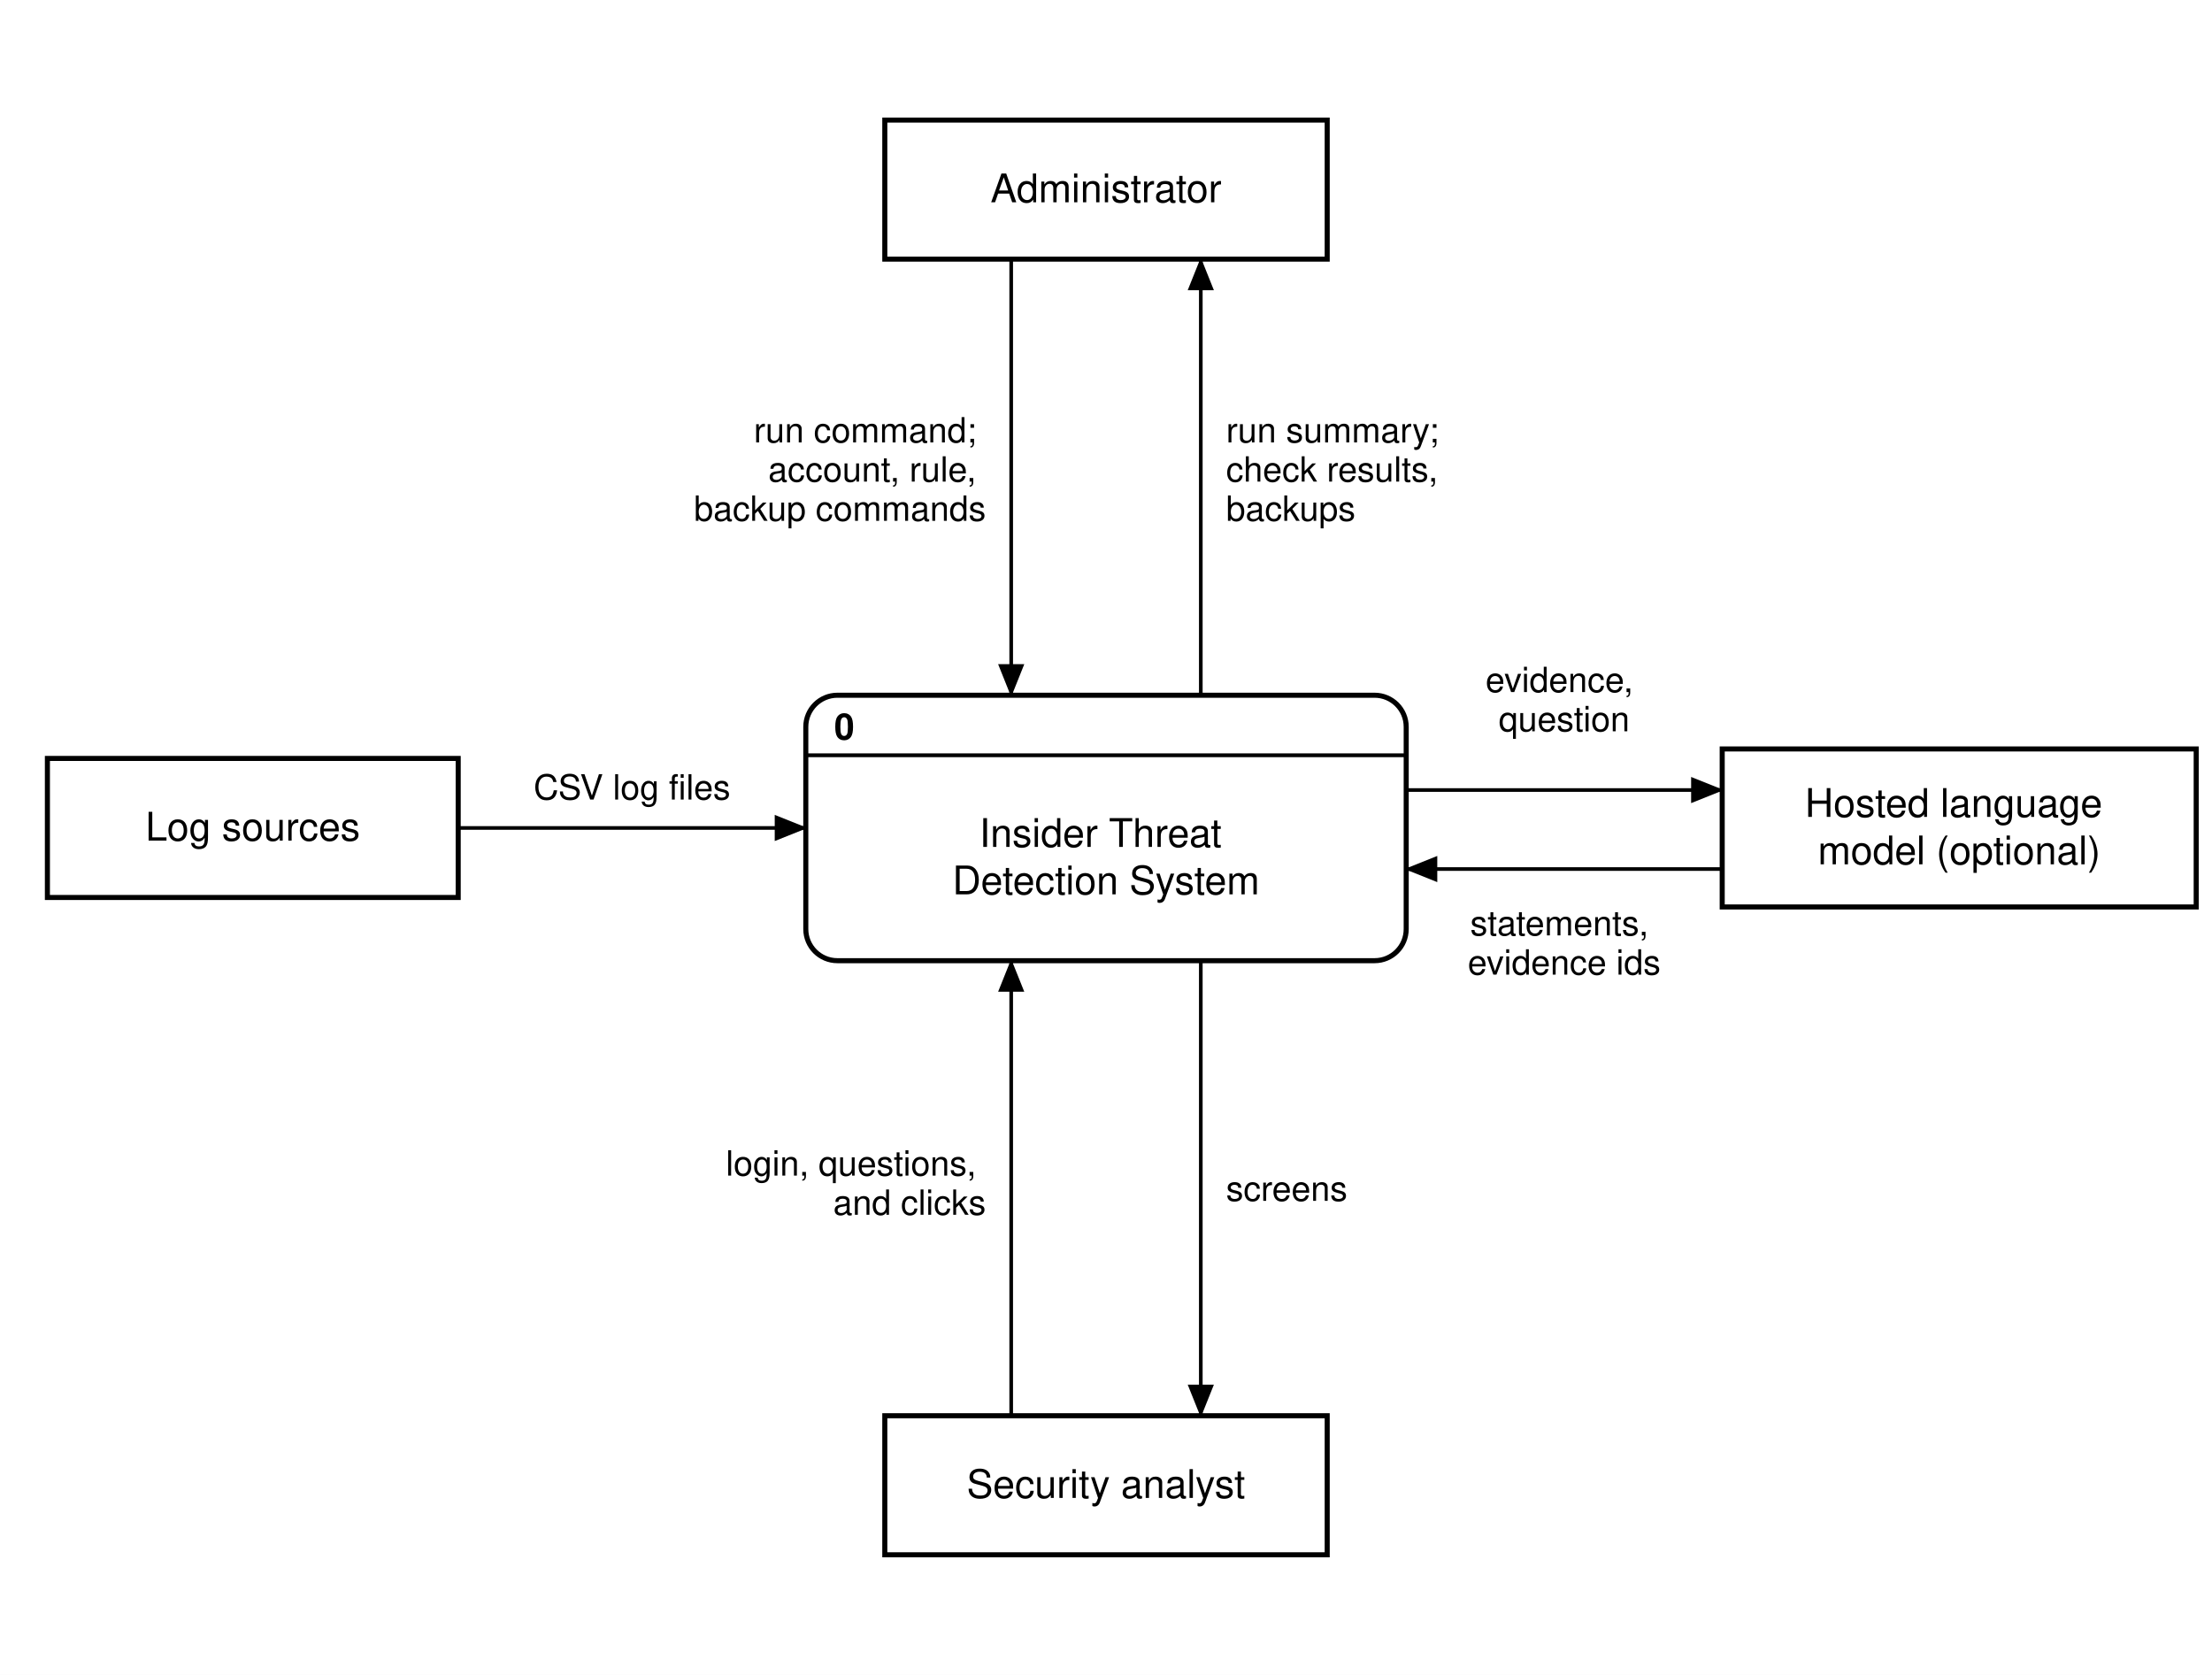
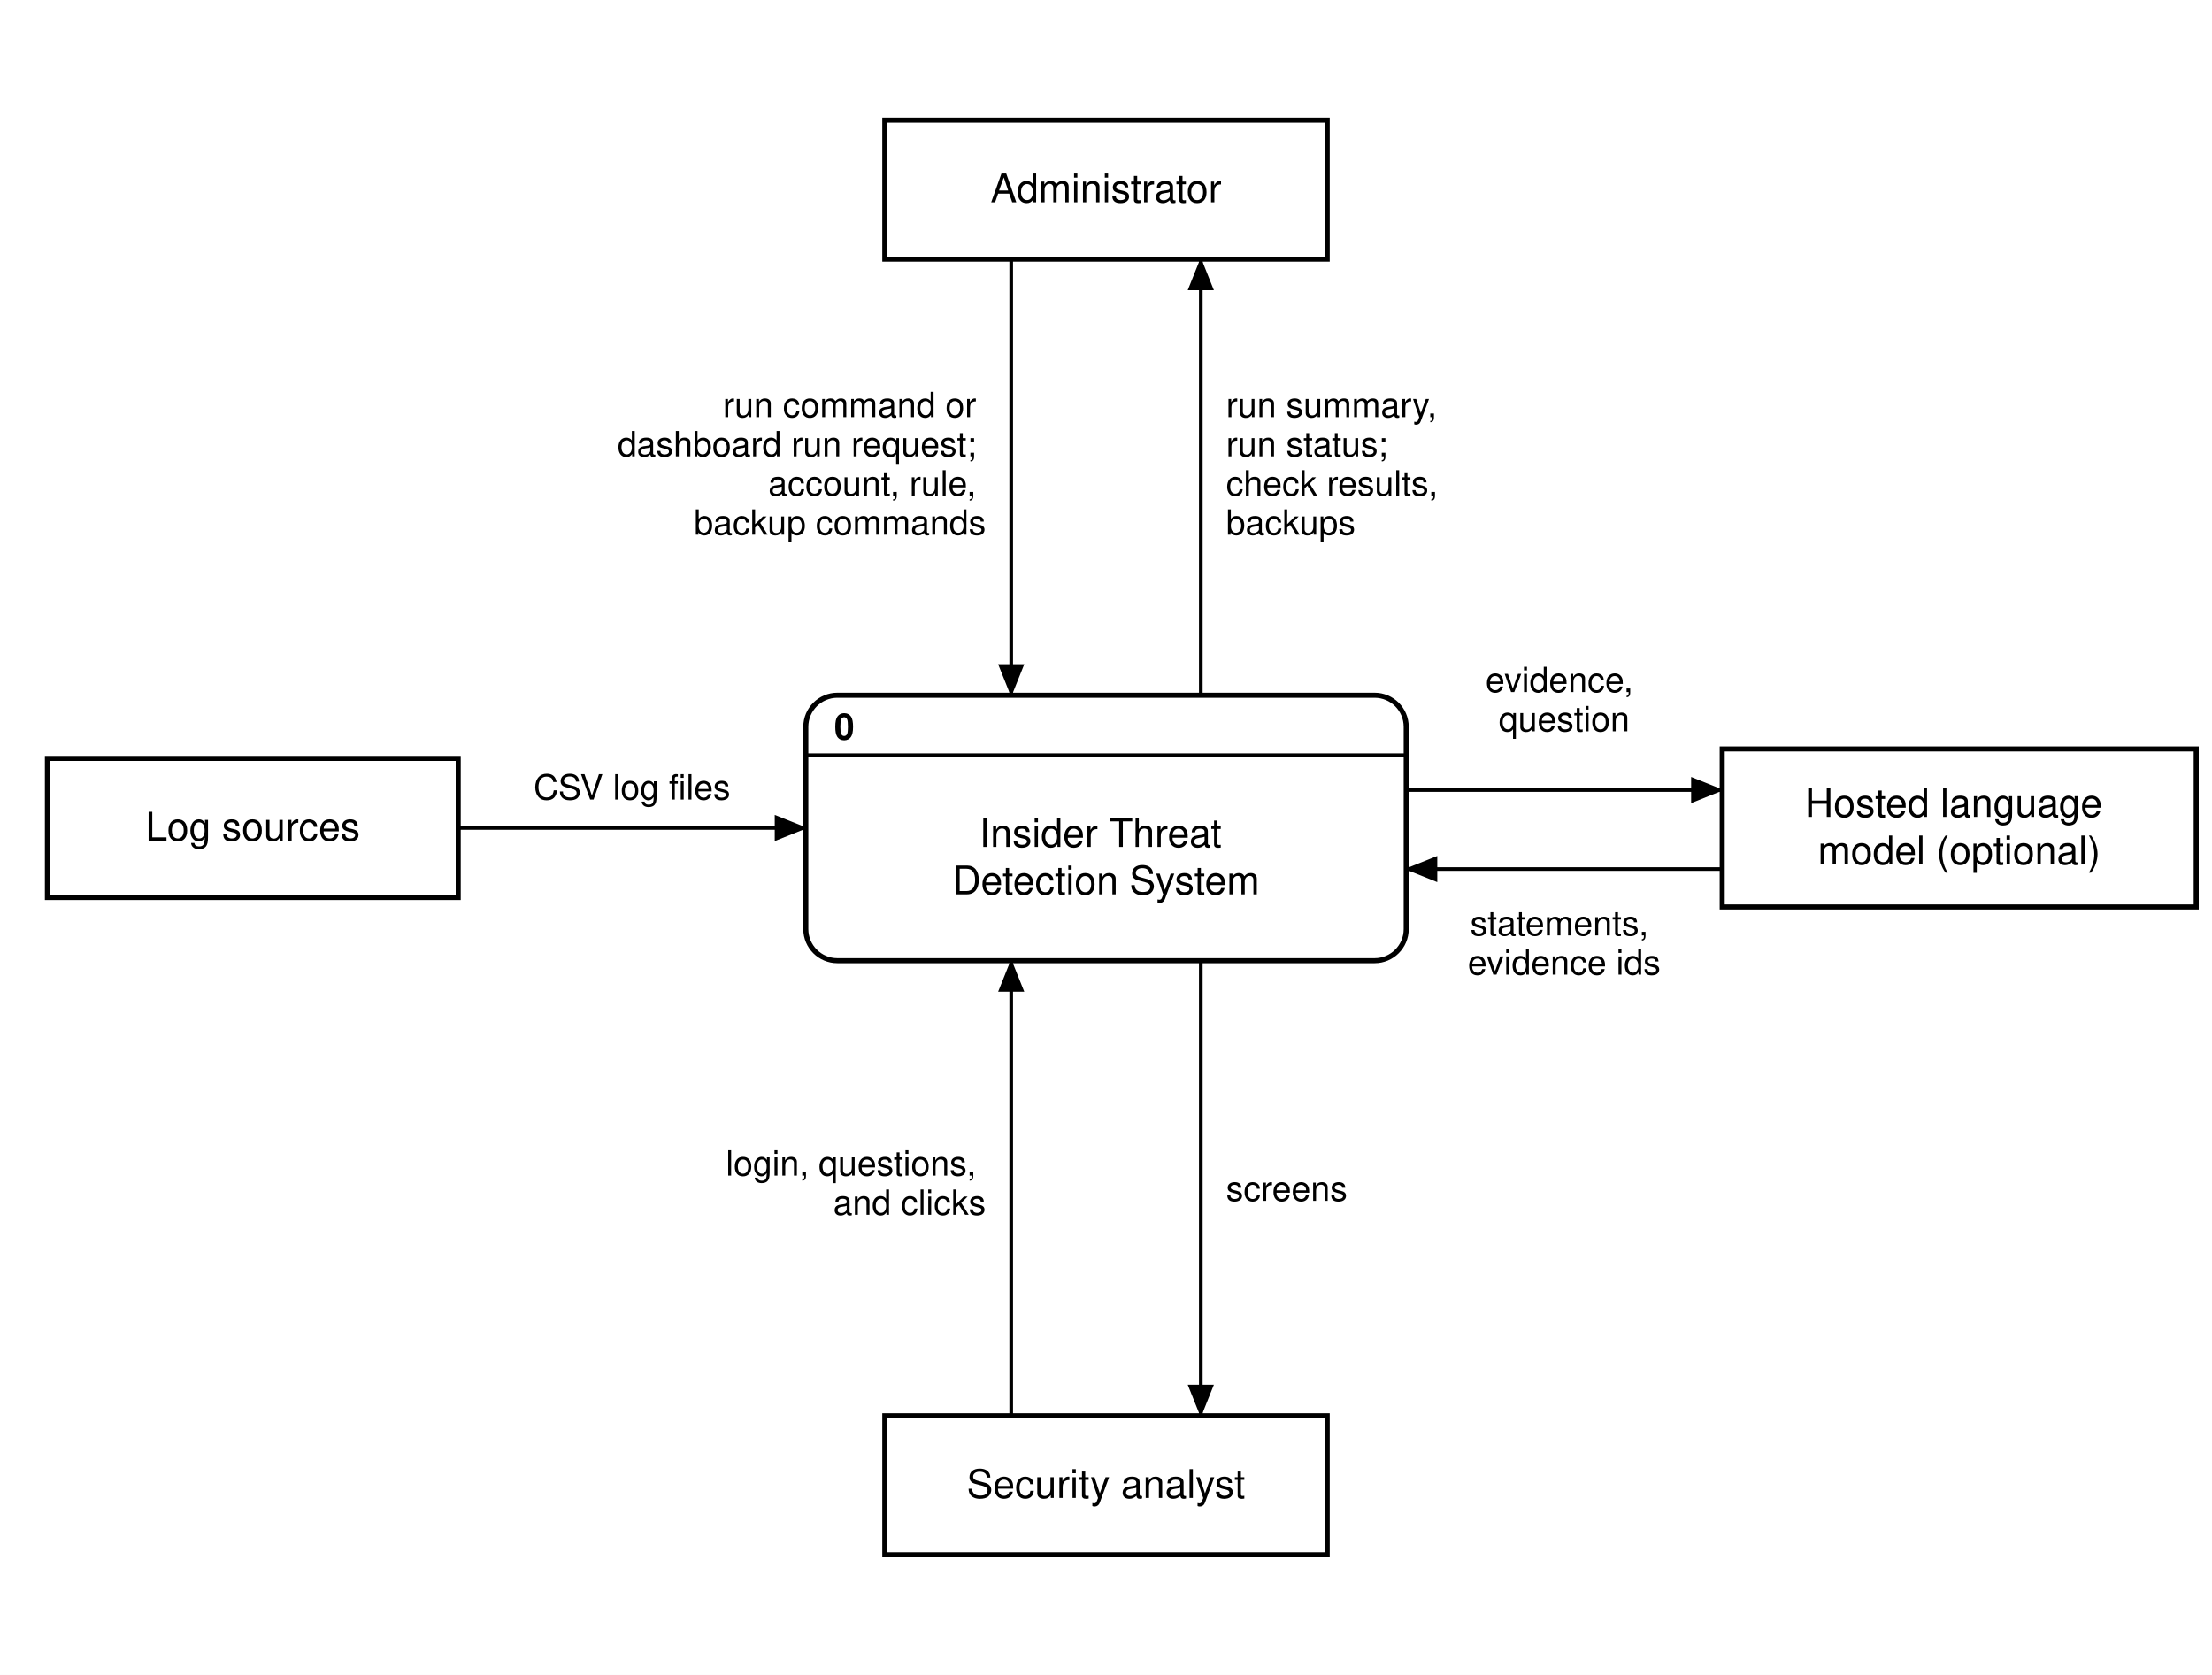
<svg xmlns="http://www.w3.org/2000/svg" width="700" height="530" viewBox="0 0 700 530">
  <defs>
    <marker id="open" viewBox="0 0 10 10" refX="9.5" refY="5" markerWidth="9" markerHeight="9" orient="auto">
      <path d="M1,1 L9.5,5 L1,9" fill="none" stroke="#000" stroke-width="1.4" />
    </marker>
    <marker id="ah" viewBox="0 0 10 8" refX="9.5" refY="4" markerWidth="9" markerHeight="7.2" orient="auto">
      <path d="M0,0 L10,4 L0,8 z" fill="#000" />
    </marker>
  </defs>
  <rect width="700" height="530" fill="#fff" />
  <rect x="15" y="240" width="130" height="44" fill="#fff" stroke="#000" stroke-width="1.6" />
  <text font-family="Helvetica, Arial, sans-serif" font-size="12.5" text-anchor="middle" fill="#000">
    <tspan x="80" y="266.0">Log sources</tspan>
  </text>
  <rect x="280" y="38" width="140" height="44" fill="#fff" stroke="#000" stroke-width="1.6" />
  <text font-family="Helvetica, Arial, sans-serif" font-size="12.5" text-anchor="middle" fill="#000">
    <tspan x="350" y="64.0">Administrator</tspan>
  </text>
  <rect x="280" y="448" width="140" height="44" fill="#fff" stroke="#000" stroke-width="1.6" />
  <text font-family="Helvetica, Arial, sans-serif" font-size="12.5" text-anchor="middle" fill="#000">
    <tspan x="350" y="474.0">Security analyst</tspan>
  </text>
  <rect x="545" y="237" width="150" height="50" fill="#fff" stroke="#000" stroke-width="1.6" />
  <text font-family="Helvetica, Arial, sans-serif" font-size="12.5" text-anchor="middle" fill="#000">
    <tspan x="620" y="258.5">Hosted language</tspan>
    <tspan x="620" y="273.5">model (optional)</tspan>
  </text>
  <rect x="255" y="220" width="190" height="84" rx="10" fill="#fff" stroke="#000" stroke-width="1.6" />
  <line x1="255" y1="239" x2="445" y2="239" stroke="#000" stroke-width="1.2" />
  <text font-family="Helvetica, Arial, sans-serif" font-size="11.5" text-anchor="start" fill="#000" font-weight="700">
    <tspan x="264" y="234.0">0</tspan>
  </text>
  <text font-family="Helvetica, Arial, sans-serif" font-size="12.5" text-anchor="middle" fill="#000">
    <tspan x="350" y="268.0">Insider Threat</tspan>
    <tspan x="350" y="283.0">Detection System</tspan>
  </text>
  <polyline points="145,262 255,262" fill="none" stroke="#000" stroke-width="1.15" marker-end="url(#ah)" />
  <text font-family="Helvetica, Arial, sans-serif" font-size="11" text-anchor="middle" fill="#000" stroke="#fff" stroke-width="3.5" stroke-linejoin="round" paint-order="stroke">
    <tspan x="200" y="253.0">CSV log files</tspan>
  </text>
  <polyline points="320,82 320,220" fill="none" stroke="#000" stroke-width="1.15" marker-end="url(#ah)" />
  <text font-family="Helvetica, Arial, sans-serif" font-size="11" text-anchor="end" fill="#000" stroke="#fff" stroke-width="3.5" stroke-linejoin="round" paint-order="stroke">
-     <tspan x="312" y="140.0">run command;</tspan>
-     <tspan x="312" y="152.4">account, rule,</tspan>
-     <tspan x="312" y="164.8">backup commands</tspan>
+     <tspan x="312" y="132.0">run command or</tspan>
+     <tspan x="312" y="144.4">dashboard run request;</tspan>
+     <tspan x="312" y="156.8">account, rule,</tspan>
+     <tspan x="312" y="169.2">backup commands</tspan>
  </text>
  <polyline points="380,220 380,82" fill="none" stroke="#000" stroke-width="1.15" marker-end="url(#ah)" />
  <text font-family="Helvetica, Arial, sans-serif" font-size="11" text-anchor="start" fill="#000" stroke="#fff" stroke-width="3.5" stroke-linejoin="round" paint-order="stroke">
-     <tspan x="388" y="140.0">run summary;</tspan>
-     <tspan x="388" y="152.4">check results,</tspan>
-     <tspan x="388" y="164.8">backups</tspan>
+     <tspan x="388" y="132.0">run summary,</tspan>
+     <tspan x="388" y="144.4">run status;</tspan>
+     <tspan x="388" y="156.8">check results,</tspan>
+     <tspan x="388" y="169.2">backups</tspan>
  </text>
  <polyline points="320,448 320,304" fill="none" stroke="#000" stroke-width="1.15" marker-end="url(#ah)" />
  <text font-family="Helvetica, Arial, sans-serif" font-size="11" text-anchor="end" fill="#000" stroke="#fff" stroke-width="3.5" stroke-linejoin="round" paint-order="stroke">
    <tspan x="312" y="372.0">login, questions,</tspan>
    <tspan x="312" y="384.4">and clicks</tspan>
  </text>
  <polyline points="380,304 380,448" fill="none" stroke="#000" stroke-width="1.15" marker-end="url(#ah)" />
  <text font-family="Helvetica, Arial, sans-serif" font-size="11" text-anchor="start" fill="#000" stroke="#fff" stroke-width="3.5" stroke-linejoin="round" paint-order="stroke">
    <tspan x="388" y="380.0">screens</tspan>
  </text>
  <polyline points="445,250 545,250" fill="none" stroke="#000" stroke-width="1.15" marker-end="url(#ah)" />
  <text font-family="Helvetica, Arial, sans-serif" font-size="11" text-anchor="middle" fill="#000" stroke="#fff" stroke-width="3.5" stroke-linejoin="round" paint-order="stroke">
    <tspan x="495" y="219.0">evidence,</tspan>
    <tspan x="495" y="231.4">question</tspan>
  </text>
  <polyline points="545,275 445,275" fill="none" stroke="#000" stroke-width="1.15" marker-end="url(#ah)" />
  <text font-family="Helvetica, Arial, sans-serif" font-size="11" text-anchor="middle" fill="#000" stroke="#fff" stroke-width="3.5" stroke-linejoin="round" paint-order="stroke">
    <tspan x="495" y="296.0">statements,</tspan>
    <tspan x="495" y="308.4">evidence ids</tspan>
  </text>
</svg>
